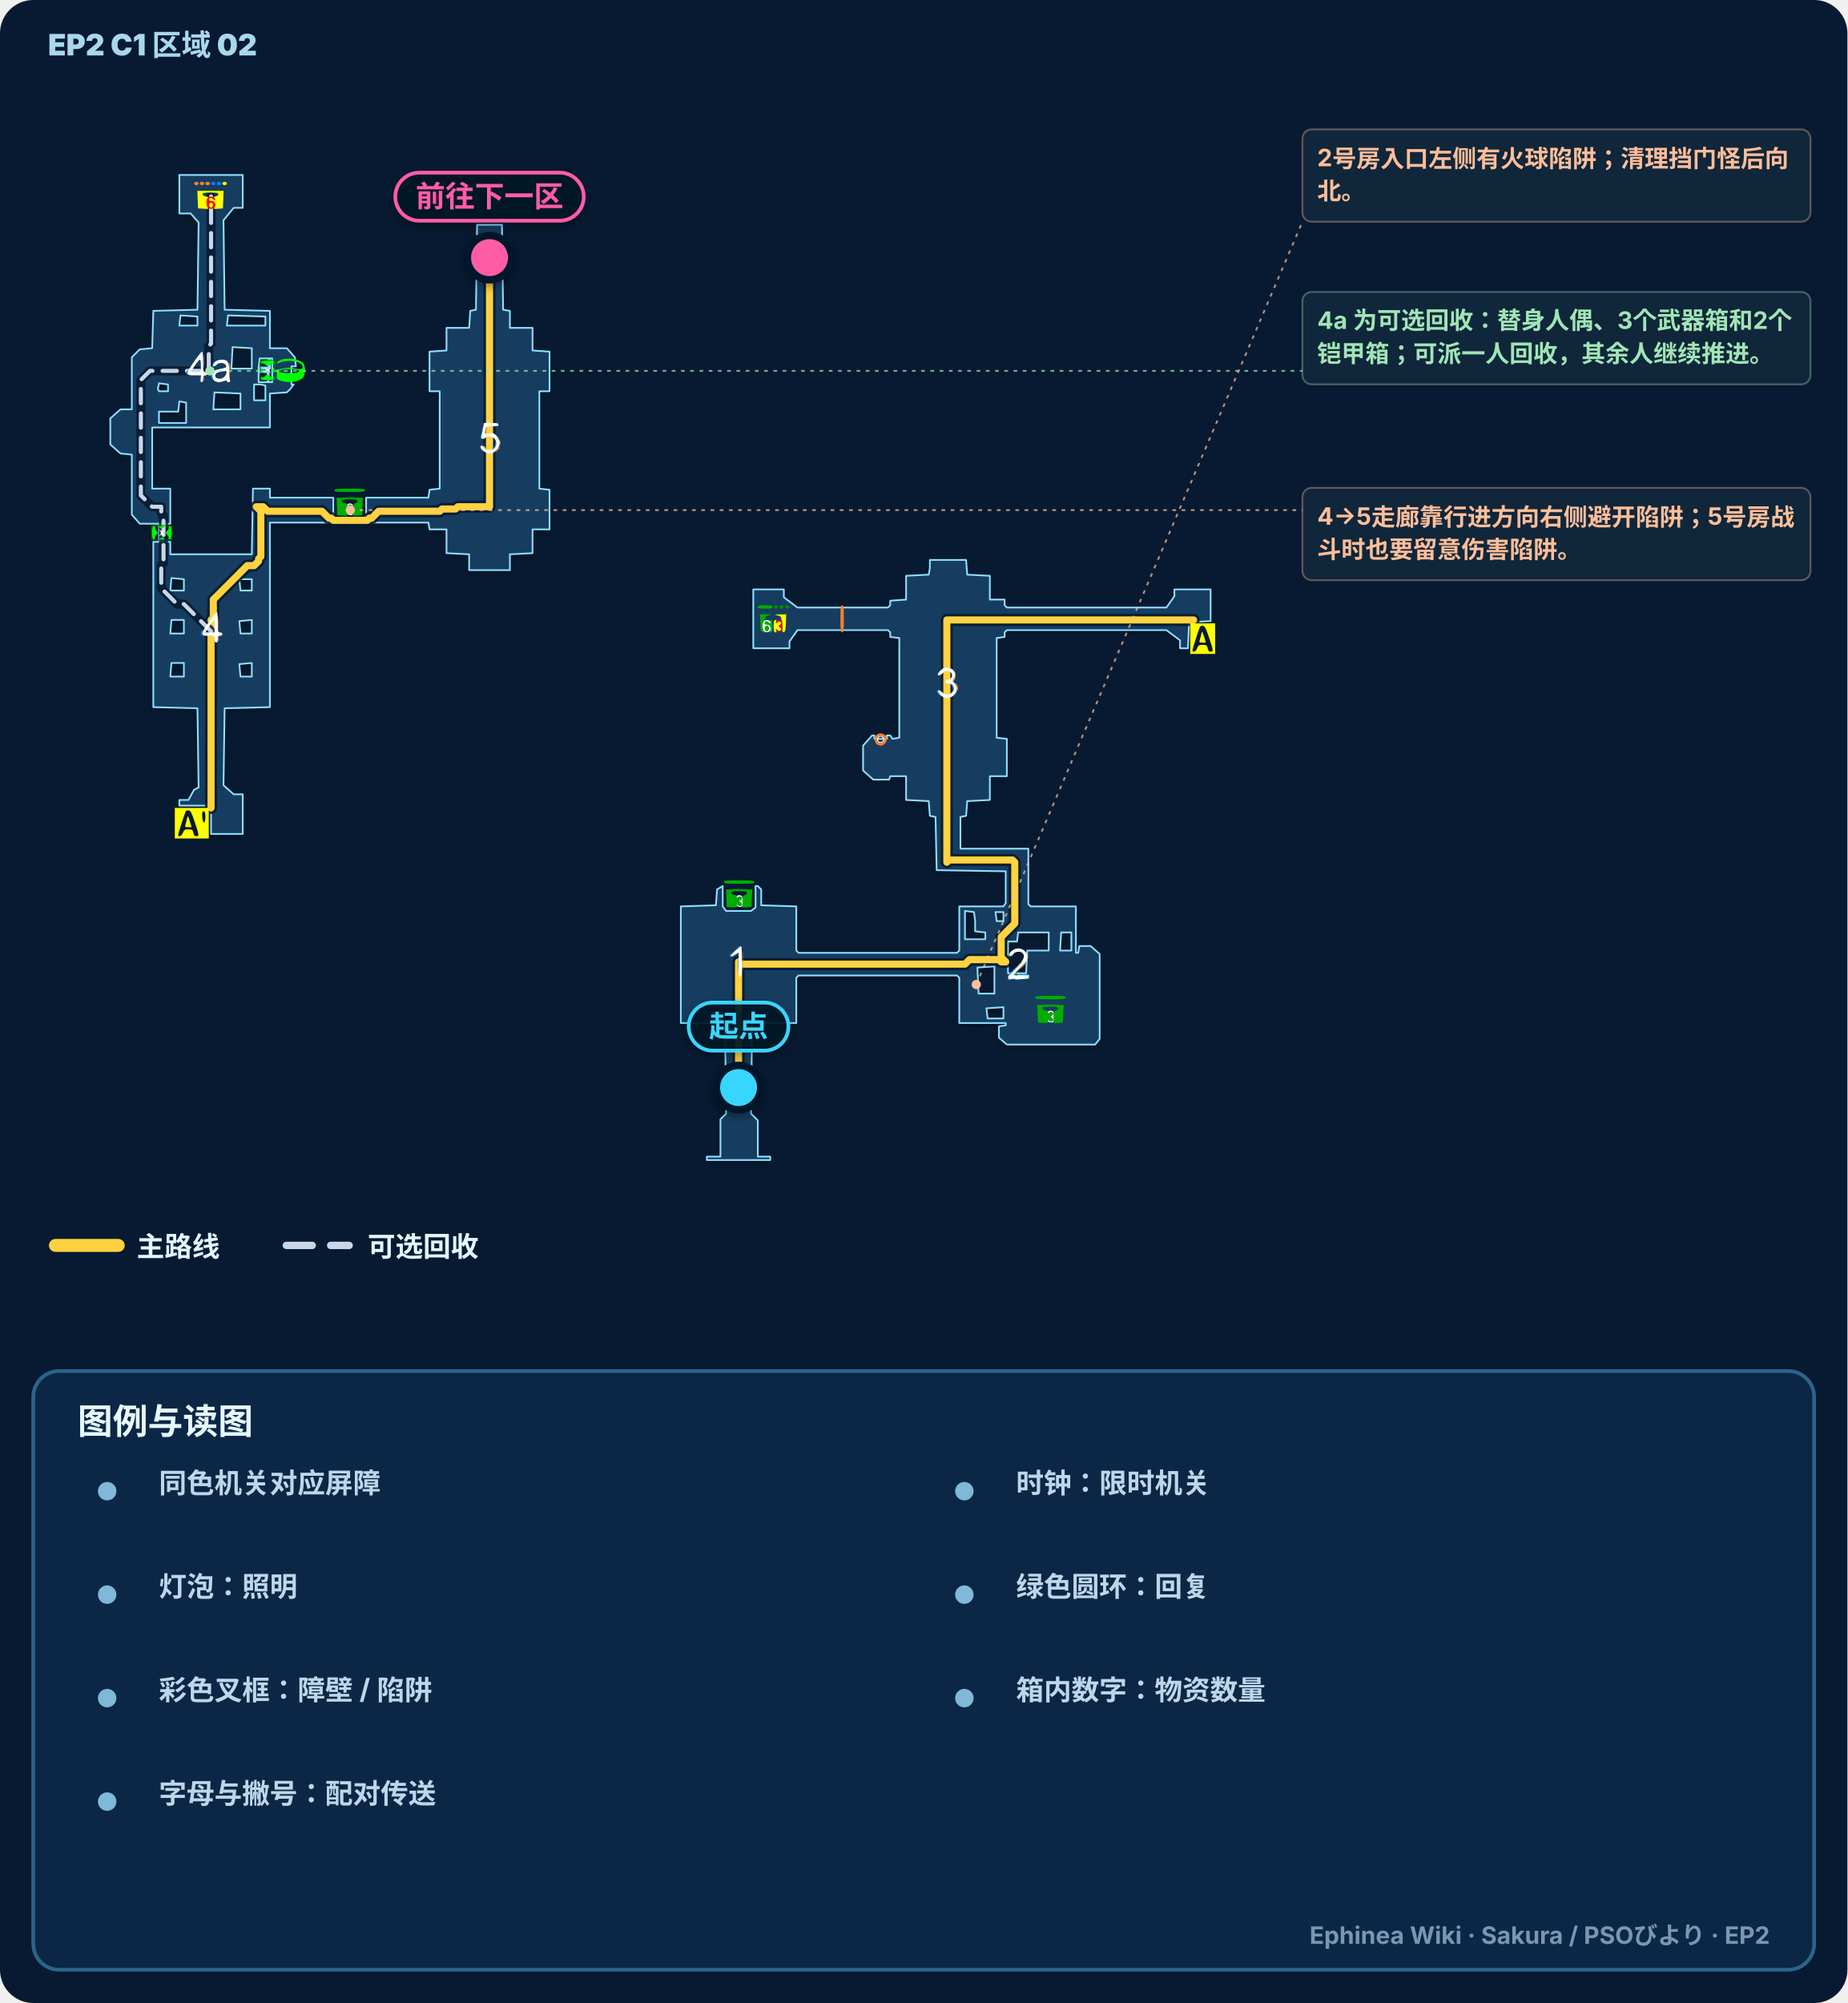
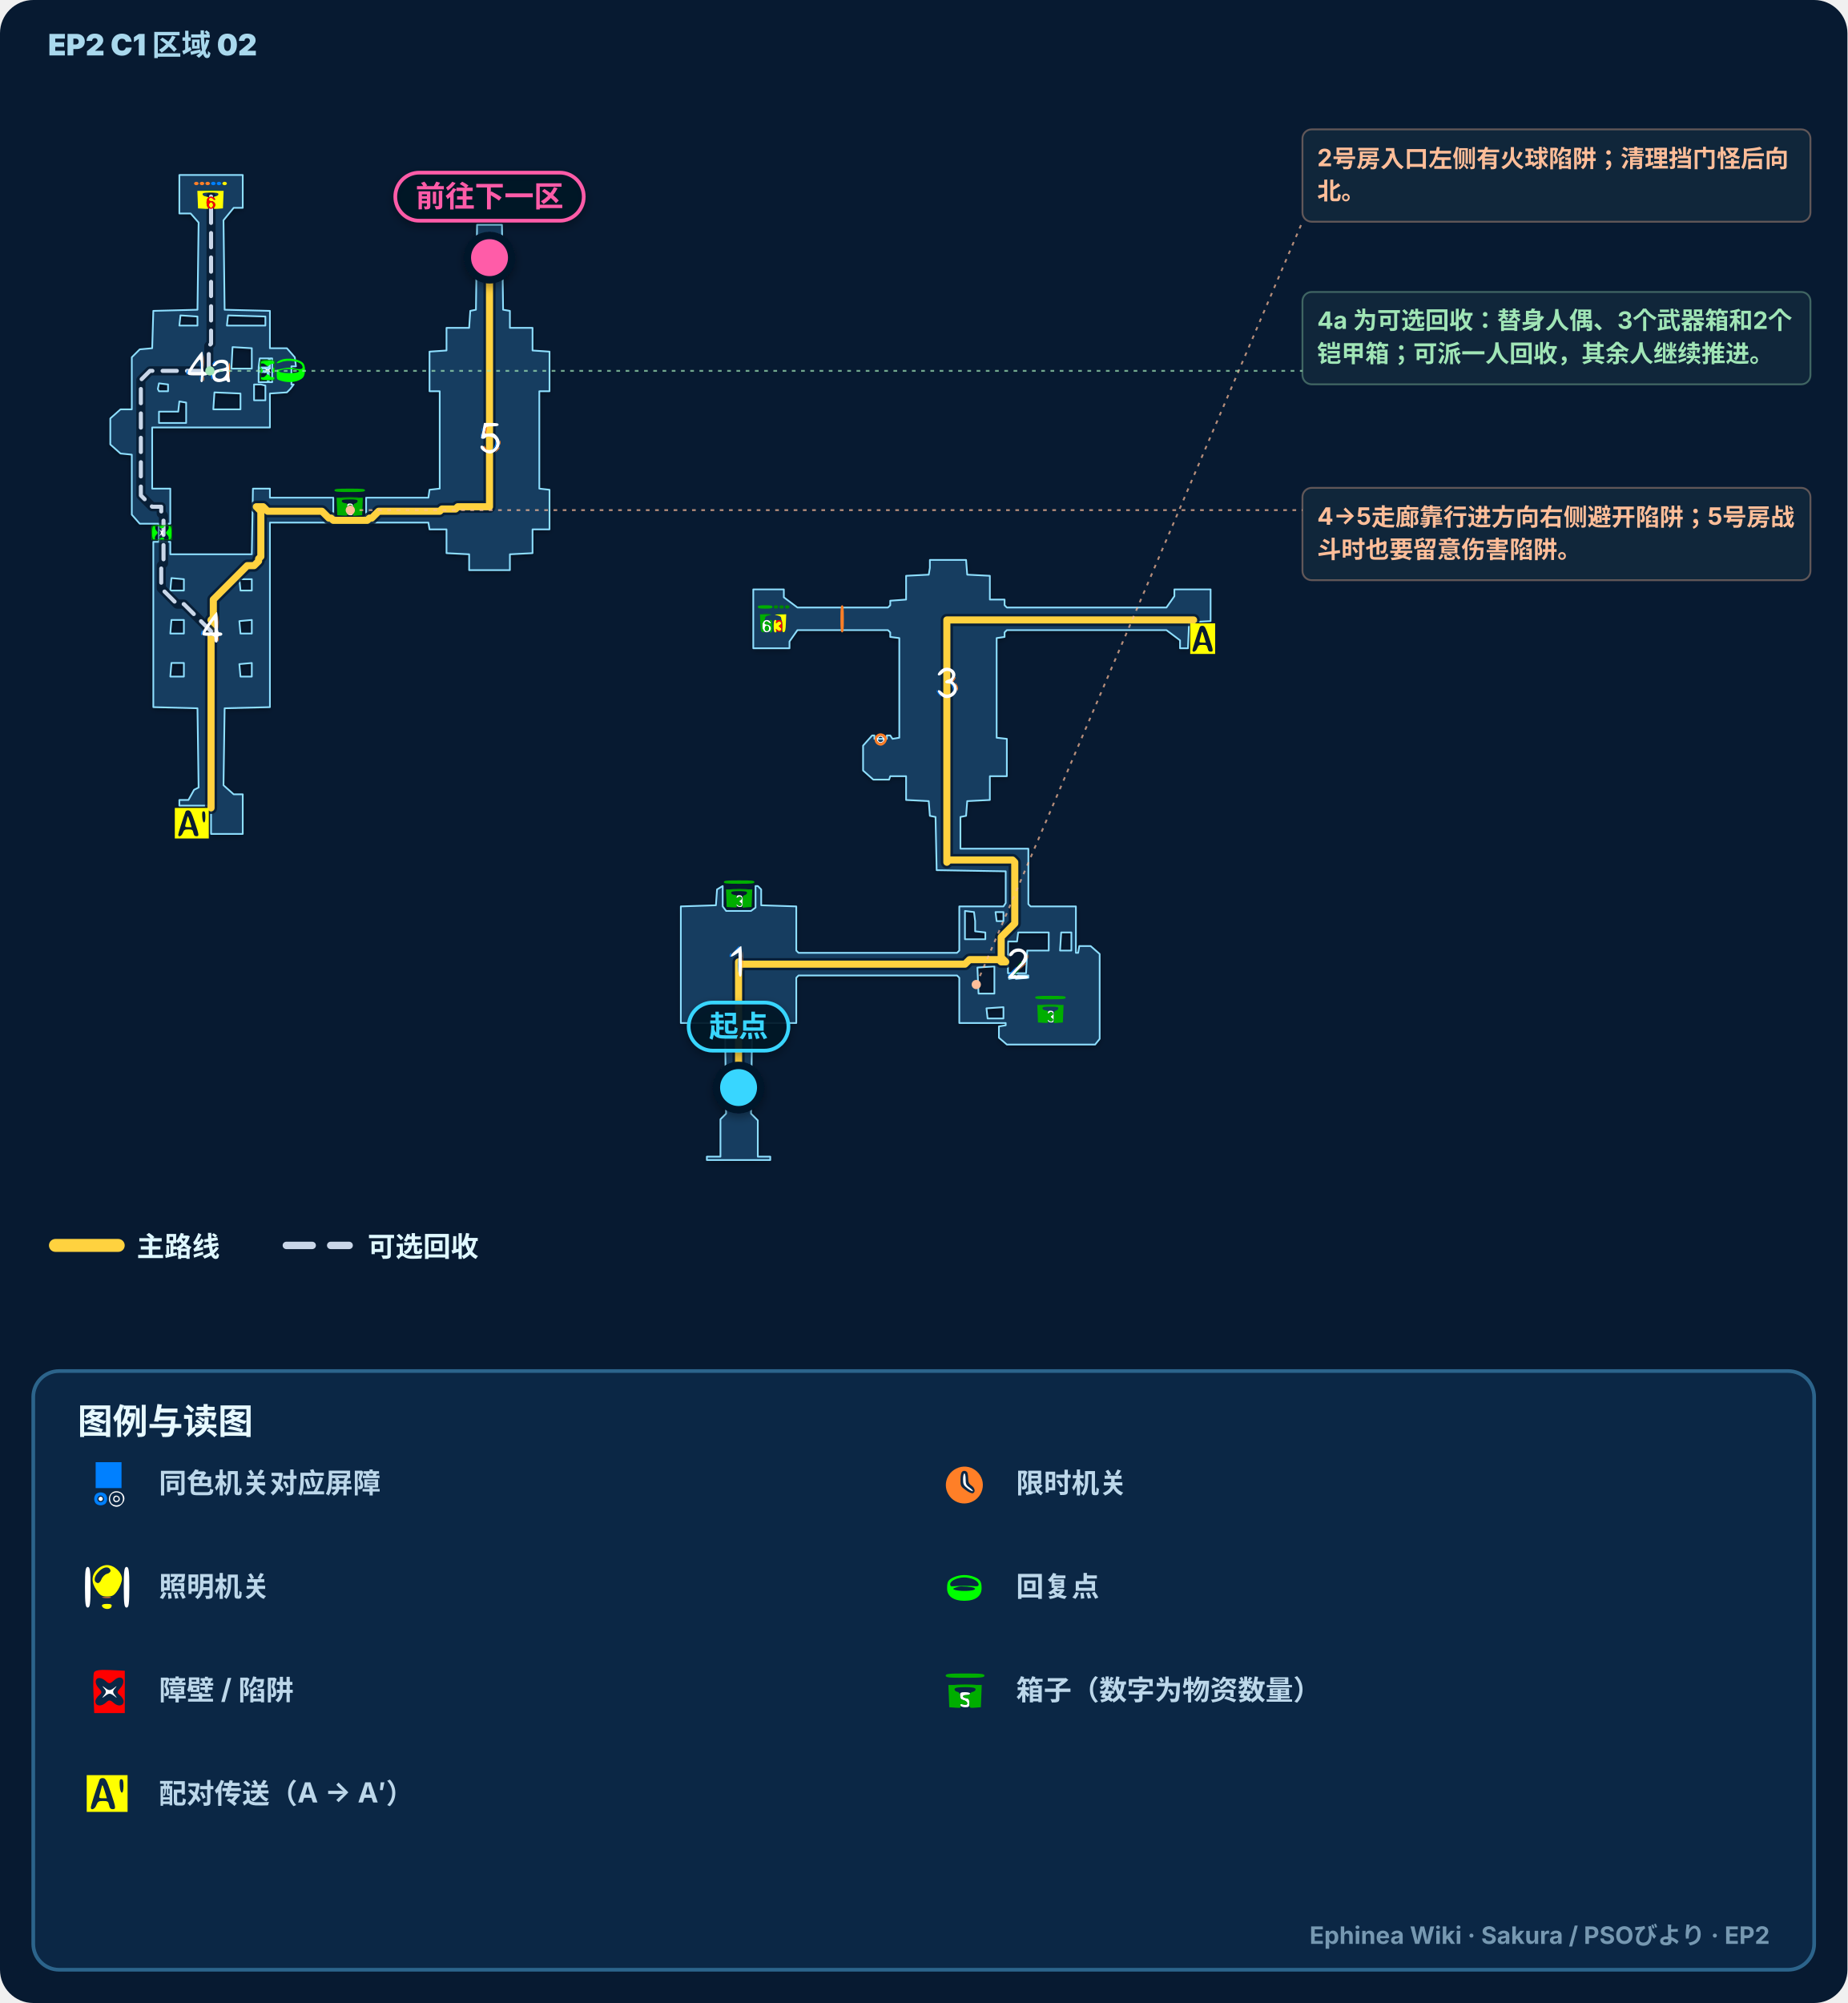
<svg xmlns="http://www.w3.org/2000/svg" viewBox="0 0 1000 1084" role="img" aria-labelledby="title desc" shape-rendering="geometricPrecision">
  <defs>
    <filter id="shadow" x="-30%" y="-30%" width="160%" height="160%">
      <feDropShadow dx="0" dy="2" stdDeviation="2.5" flood-color="#000" flood-opacity=".35" />
    </filter>
    <pattern id="dark-hatch" width="16.32" height="16.32" patternUnits="userSpaceOnUse" patternTransform="rotate(45)">
      <rect width="16.32" height="16.32" fill="#000" fill-opacity=".25" />
      <path d="M0 0V16.32" stroke="#4fe3ff" stroke-opacity=".25" stroke-width="4.896" />
    </pattern>
    <marker id="arrow-main" viewBox="0 0 10 10" refX="6" refY="5" markerWidth="3.2" markerHeight="3.2" orient="auto-start-reverse">
      <path d="M0 0 10 5 0 10Z" fill="#ffd23f" stroke="#061329" stroke-width="1" />
    </marker>
    <marker id="arrow-split" viewBox="0 0 10 10" refX="6" refY="5" markerWidth="3.2" markerHeight="3.2" orient="auto-start-reverse">
      <path d="M0 0 10 5 0 10Z" fill="#f5f7ff" stroke="#061329" stroke-width="1" />
    </marker>
    <marker id="arrow-solo" viewBox="0 0 10 10" refX="6" refY="5" markerWidth="3.2" markerHeight="3.2" orient="auto-start-reverse">
      <path d="M0 0 10 5 0 10Z" fill="#b48cff" stroke="#061329" stroke-width="1" />
    </marker>
  </defs>
  <rect width="1000" height="1084" rx="18" fill="#071a31" />
  <text x="26" y="30" text-anchor="start" fill="#a9d8ed" font-family="system-ui,-apple-system,sans-serif" font-size="16" font-weight="900">EP2 C1 区域 02</text>
  <g transform="translate(28.4559 59.7794) scale(0.612745)">
    <g filter="url(#shadow)">
      <g id="ep2-2-floor">
        <path d="M112 74L112 91L122 91L129 99L128 176L89 177L88 210L77 211L70 218L70 264L60 264L51 272L51 295L60 303L70 304L70 357L77 365L94 365L94 381L89 381L89 527L128 528L129 598L125 600L120 609L112 609L112 614L140 614L140 639L168 639L168 604L160 604L151 596L152 528L192 527L192 364L332 364L333 370L348 370L348 391L368 392L368 406L404 406L404 392L424 391L424 370L439 370L439 335L430 334L430 248L439 248L439 213L424 212L424 192L404 192L404 177L398 176L397 101L375 101L374 176L369 177L368 192L348 192L348 212L333 213L333 248L342 248L342 334L333 335L332 342L277 342L277 358L273 361L251 361L248 357L248 342L192 342L192 334L177 334L176 392L104 392L104 381L98 381L98 365L104 365L104 334L88 334L88 280L192 280L192 250L207 249L210 246L213 242L211 242L211 226L215 226L214 218L207 210L192 210L192 177L152 176L151 97L160 86L168 86L168 57L112 57Z M128 186L128 190L112 190L113 181L128 182Z M188 186L188 190L154 190L155 181L188 182Z M176 218L176 228L158 228L159 209L176 210Z M191 223L191 227L182 227L183 219L191 219Z M194 230L194 240L191 240L191 230L182 230L182 228L192 228L192 219L194 219Z M190 236L190 240L182 240L182 231L190 231Z M102 244L102 248L94 248L93 246L94 241L102 242Z M184 242L188 243L188 256L178 256L178 242Z M166 256L166 264L142 264L143 249L166 250Z M118 266L118 276L94 276L94 266L111 266L112 257L118 258Z M97 373L97 381L95 381L95 365L97 365Z M116 419L116 424L104 424L105 413L116 414Z M176 419L176 424L166 424L165 414L176 414Z M116 456L116 462L104 462L105 450L116 450Z M176 456L176 462L166 462L165 451L176 450Z M116 494L116 500L104 500L105 488L116 488Z M176 494L176 500L166 500L165 489L176 488Z M775 404L774 410L754 411L754 432L740 433L740 437L738 439L658 439L646 430L646 423L619 423L619 475L651 475L651 469L658 459L738 459L740 461L740 465L748 466L748 554L742 555L740 552L737 552L737 555L726 555L726 552L724 552L716 561L716 583L725 591L739 591L740 588L754 588L754 609L774 610L775 623L780 624L781 671L842 672L842 700L840 703L801 703L801 742L799 744L659 744L657 742L657 703L626 702L626 688L623 685L621 685L621 704L617 707L595 707L592 703L592 685L587 688L586 702L555 703L555 806L594 806L595 886L590 891L590 924L578 924L578 927L634 927L634 924L623 924L623 892L617 886L618 806L657 806L657 766L659 764L799 764L801 766L801 806L842 806L842 808L836 809L836 819L843 825L921 825L925 820L925 745L917 738L907 738L906 744L904 744L904 703L864 703L862 701L862 652L802 652L802 624L807 623L808 610L828 609L828 588L843 588L843 555L834 554L834 466L841 465L841 461L843 459L984 459L996 468L996 475L1003 475L1004 452L1023 451L1023 423L991 423L991 429L984 439L843 439L841 437L841 432L828 432L828 411L808 410L807 397L775 397Z M815 716L815 725L824 726L824 732L806 732L806 707L814 708Z M840 712L840 716L834 716L833 708L840 708Z M880 734L880 742L861 742L860 762L844 762L844 734L852 734L853 726L880 726Z M900 734L900 742L890 742L891 726L900 726Z M832 768L832 780L818 780L817 757L832 756Z M850 766L845 767L845 764L850 764Z M862 766L851 767L853 764L862 764Z M840 797L840 802L826 802L825 793L840 792Z" fill="#173d60" fill-rule="evenodd" />
      </g>
      <path d="" fill="#102b42" fill-rule="evenodd" />
      <path d="" fill="url(#dark-hatch)" fill-rule="evenodd" />
      <path d="" fill="#542c76" fill-rule="evenodd" />
    </g>
    <path d="M112 74L112 91L122 91L129 99L128 176L89 177L88 210L77 211L70 218L70 264L60 264L51 272L51 295L60 303L70 304L70 357L77 365L94 365L94 381L89 381L89 527L128 528L129 598L125 600L120 609L112 609L112 614L140 614L140 639L168 639L168 604L160 604L151 596L152 528L192 527L192 364L332 364L333 370L348 370L348 391L368 392L368 406L404 406L404 392L424 391L424 370L439 370L439 335L430 334L430 248L439 248L439 213L424 212L424 192L404 192L404 177L398 176L397 101L375 101L374 176L369 177L368 192L348 192L348 212L333 213L333 248L342 248L342 334L333 335L332 342L277 342L277 358L273 361L251 361L248 357L248 342L192 342L192 334L177 334L176 392L104 392L104 381L98 381L98 365L104 365L104 334L88 334L88 280L192 280L192 250L207 249L210 246L213 242L211 242L211 226L215 226L214 218L207 210L192 210L192 177L152 176L151 97L160 86L168 86L168 57L112 57Z M128 186L128 190L112 190L113 181L128 182Z M188 186L188 190L154 190L155 181L188 182Z M176 218L176 228L158 228L159 209L176 210Z M191 223L191 227L182 227L183 219L191 219Z M194 230L194 240L191 240L191 230L182 230L182 228L192 228L192 219L194 219Z M190 236L190 240L182 240L182 231L190 231Z M102 244L102 248L94 248L93 246L94 241L102 242Z M184 242L188 243L188 256L178 256L178 242Z M166 256L166 264L142 264L143 249L166 250Z M118 266L118 276L94 276L94 266L111 266L112 257L118 258Z M97 373L97 381L95 381L95 365L97 365Z M116 419L116 424L104 424L105 413L116 414Z M176 419L176 424L166 424L165 414L176 414Z M116 456L116 462L104 462L105 450L116 450Z M176 456L176 462L166 462L165 451L176 450Z M116 494L116 500L104 500L105 488L116 488Z M176 494L176 500L166 500L165 489L176 488Z M775 404L774 410L754 411L754 432L740 433L740 437L738 439L658 439L646 430L646 423L619 423L619 475L651 475L651 469L658 459L738 459L740 461L740 465L748 466L748 554L742 555L740 552L737 552L737 555L726 555L726 552L724 552L716 561L716 583L725 591L739 591L740 588L754 588L754 609L774 610L775 623L780 624L781 671L842 672L842 700L840 703L801 703L801 742L799 744L659 744L657 742L657 703L626 702L626 688L623 685L621 685L621 704L617 707L595 707L592 703L592 685L587 688L586 702L555 703L555 806L594 806L595 886L590 891L590 924L578 924L578 927L634 927L634 924L623 924L623 892L617 886L618 806L657 806L657 766L659 764L799 764L801 766L801 806L842 806L842 808L836 809L836 819L843 825L921 825L925 820L925 745L917 738L907 738L906 744L904 744L904 703L864 703L862 701L862 652L802 652L802 624L807 623L808 610L828 609L828 588L843 588L843 555L834 554L834 466L841 465L841 461L843 459L984 459L996 468L996 475L1003 475L1004 452L1023 451L1023 423L991 423L991 429L984 439L843 439L841 437L841 432L828 432L828 411L808 410L807 397L775 397Z M815 716L815 725L824 726L824 732L806 732L806 707L814 708Z M840 712L840 716L834 716L833 708L840 708Z M880 734L880 742L861 742L860 762L844 762L844 734L852 734L853 726L880 726Z M900 734L900 742L890 742L891 726L900 726Z M832 768L832 780L818 780L817 757L832 756Z M850 766L845 767L845 764L850 764Z M862 766L851 767L853 764L862 764Z M840 797L840 802L826 802L825 793L840 792Z" fill="none" stroke="#8edfff" stroke-width="1.5" stroke-linejoin="round" />
    <path d="M606 864 L606 752 L608 754 L806 754 L810 750 L836 750 L838 752 L842 752 L838 748 L838 730 L850 718 L850 664 L848 662 L792 662 L790 664 L790 450 L1008 450" fill="none" stroke="#071a31" stroke-opacity=".85" stroke-width="10.771" stroke-linecap="round" stroke-linejoin="round" />
    <path data-role="main" d="M606 864 L606 752 L608 754 L806 754 L810 750 L836 750 L838 752 L842 752 L838 748 L838 730 L850 718 L850 664 L848 662 L792 662 L790 664 L790 450 L1008 450" fill="none" stroke="#ffd23f" stroke-width="6.283" stroke-linecap="round" stroke-linejoin="round" />
    <path d="M140 616 L140 460 L140 450 L142 448 L142 432 L172 402 L178 402 L180 400 L182 398 L182 396 L184 394 L184 354 L180 350 L186 350 L190 354 L238 354 L244 360 L246 360 L248 362 L278 362 L280 360 L282 360 L288 354 L342 354 L344 352 L356 352 L358 350 L386 350 L386 130" fill="none" stroke="#071a31" stroke-opacity=".85" stroke-width="10.771" stroke-linecap="round" stroke-linejoin="round" />
    <path data-role="main" d="M140 616 L140 460 L140 450 L142 448 L142 432 L172 402 L178 402 L180 400 L182 398 L182 396 L184 394 L184 354 L180 350 L186 350 L190 354 L238 354 L244 360 L246 360 L248 362 L278 362 L280 360 L282 360 L288 354 L342 354 L344 352 L356 352 L358 350 L386 350 L386 130" fill="none" stroke="#ffd23f" stroke-width="6.283" stroke-linecap="round" stroke-linejoin="round" marker-end="url(#arrow-main)" />
    <path d="M140 460 L116 436 L110 436 L96 422 L96 402 L98 400 L98 358 L96 356 L96 350 L88 350 L78 340 L78 238 L86 230 L138 230 L138 208 L140 206 L140 76" fill="none" stroke="#071a31" stroke-opacity=".85" stroke-width="8.078" stroke-linecap="round" stroke-linejoin="round" />
    <path data-role="optional" d="M140 460 L116 436 L110 436 L96 422 L96 402 L98 400 L98 358 L96 356 L96 350 L88 350 L78 340 L78 238 L86 230 L138 230 L138 208 L140 206 L140 76" fill="none" stroke="#c9d6e8" stroke-width="3.59" stroke-linecap="round" stroke-linejoin="round" stroke-dasharray="12.566 8.976" />
    <g transform="translate(0,1000) scale(0.1,-0.1)" fill="#ffffff" stroke="none">
      <path d="M1251 7783 c-79 -114 -79 -123 0 -123 l61 0 -4 -30 c-3 -20 0 -30 9 -30 8 0 13 12 13 30 0 23 4 30 20 30 11 0 20 7 20 15 0 8 -9 15 -20 15 -19 0 -20 7 -20 90 0 50 -4 90 -9 90 -6 0 -37 -39 -70 -87z m59 -38 l0 -55 -45 0 -45 0 36 55 c20 30 41 55 45 55 5 0 9 -25 9 -55z M1453 7790 c-27 -11 -51 -50 -30 -50 8 0 20 7 27 15 18 22 67 19 80 -4 11 -21 8 -23 -60 -36 -47 -10 -60 -22 -60 -56 0 -51 44 -72 104 -49 17 6 26 6 26 0 0 -6 7 -10 16 -10 12 0 15 6 10 23 -3 12 -6 50 -6 84 0 42 -5 66 -16 77 -17 17 -56 20 -91 6z m82 -112 c-4 -13 -14 -29 -23 -35 -36 -29 -95 -4 -69 30 10 14 28 19 85 26 9 1 11 -6 7 -21z M1877 7720 c10 -11 10 -17 0 -29 -11 -14 -10 -14 6 -2 14 11 20 11 35 0 15 -12 16 -12 5 2 -10 12 -10 18 0 29 10 12 9 12 -5 1 -15 -11 -21 -11 -35 0 -15 11 -16 11 -6 -1z M3800 7183 c-6 -32 -13 -64 -15 -70 -5 -15 31 -18 40 -3 10 17 61 11 78 -8 22 -24 21 -65 -1 -85 -26 -23 -69 -22 -84 3 -15 23 -38 27 -38 6 0 -22 49 -56 82 -56 19 0 40 10 59 29 38 38 39 87 3 126 -22 24 -31 27 -65 22 -41 -5 -44 -2 -33 41 6 19 13 22 60 22 41 0 54 4 54 15 0 12 -14 15 -64 15 l-65 0 -11 -57z M2607 6524 c-14 -14 -7 -26 8 -14 13 11 18 11 28 1 9 -10 8 -15 -5 -24 -15 -10 -15 -12 0 -23 13 -10 14 -15 5 -25 -10 -10 -16 -9 -29 2 -15 12 -17 12 -12 -1 2 -8 16 -15 29 -15 22 0 24 4 24 50 0 43 -3 50 -20 53 -12 2 -24 0 -28 -4z M949 6288 c11 -15 11 -21 0 -35 -11 -15 -11 -16 1 -6 11 10 17 10 29 0 14 -11 14 -10 2 6 -11 14 -11 20 0 35 12 15 12 16 -2 5 -12 -10 -18 -10 -29 0 -12 10 -12 9 -1 -5z M1381 5483 c-78 -112 -78 -123 -6 -123 54 0 55 0 55 -30 0 -20 5 -30 15 -30 10 0 15 10 15 30 0 23 4 30 20 30 11 0 20 7 20 15 0 8 -9 15 -20 15 -19 0 -20 7 -20 90 0 50 -4 90 -9 90 -5 0 -37 -39 -70 -87z m49 -38 l0 -55 -40 0 -40 0 36 55 c20 30 38 55 40 55 2 0 4 -25 4 -55z M6282 5488 c-17 -17 -15 -73 3 -88 31 -26 82 13 56 44 -8 9 -22 16 -32 16 -21 0 -25 15 -8 26 6 3 16 1 22 -5 17 -17 31 -13 17 4 -15 18 -42 19 -58 3z m45 -54 c8 -21 -13 -42 -28 -27 -13 13 -5 43 11 43 6 0 13 -7 17 -16z M7845 5055 c-14 -13 -25 -29 -25 -35 0 -17 24 -11 43 10 22 26 63 26 77 1 13 -26 3 -50 -25 -57 -36 -9 -40 -34 -7 -34 51 0 71 -50 34 -83 -25 -23 -58 -21 -82 3 -22 22 -40 26 -40 10 0 -21 49 -60 75 -60 77 0 124 81 75 130 -19 19 -19 22 -5 44 44 67 -62 130 -120 71z M7290 4466 c-27 -33 18 -72 48 -42 13 13 14 20 6 34 -15 23 -38 26 -54 8z m48 -19 c4 -20 -25 -34 -40 -19 -15 15 -1 44 19 40 10 -2 19 -11 21 -21z M6047 3064 c-14 -14 -7 -26 8 -14 13 11 18 11 28 1 9 -10 8 -15 -5 -24 -15 -10 -15 -12 0 -23 13 -10 14 -15 5 -25 -10 -10 -16 -9 -29 2 -15 12 -17 12 -12 -1 2 -8 16 -15 29 -15 22 0 24 4 24 50 0 43 -3 50 -20 53 -12 2 -24 0 -28 -4z M6033 2582 c-53 -47 -58 -73 -8 -42 l35 22 0 -106 c0 -88 3 -106 15 -106 13 0 15 22 15 135 0 74 -3 135 -7 135 -5 -1 -27 -18 -50 -38z M8500 2593 c-24 -9 -50 -35 -50 -50 0 -20 23 -16 38 7 14 22 61 27 80 8 27 -27 13 -61 -58 -134 -38 -39 -70 -77 -70 -83 0 -7 31 -11 90 -11 73 0 90 3 90 15 0 12 -14 15 -65 15 -36 0 -65 2 -65 5 0 2 27 31 60 63 52 50 60 63 60 94 0 56 -55 91 -110 71z M8797 2044 c-14 -14 -7 -26 8 -14 13 11 18 11 28 1 9 -10 8 -15 -5 -24 -15 -10 -15 -12 0 -23 13 -10 14 -15 5 -25 -10 -10 -16 -9 -29 2 -15 12 -17 12 -12 -1 2 -8 16 -15 29 -15 22 0 24 4 24 50 0 43 -3 50 -20 53 -12 2 -24 0 -28 -4z" />
    </g>
    <g transform="translate(0,1000) scale(0.1,-0.1)" fill="#ffff00" stroke="none">
      <path d="M1282 9213 l3 -78 50 -3 c40 -3 48 -1 38 9 -7 7 -13 28 -13 45 0 18 6 36 13 41 8 5 2 9 -18 13 -18 3 -30 11 -30 20 0 12 15 15 70 15 56 0 70 -3 70 -15 0 -8 -10 -16 -23 -18 -19 -3 -21 -6 -11 -18 14 -16 -2 -19 -18 -3 -6 6 -16 8 -22 5 -17 -11 -13 -26 8 -26 30 0 47 -28 32 -51 -11 -19 -10 -20 31 -17 l43 3 3 78 3 77 -116 0 -116 0 3 -77z M1383 9174 c-8 -21 13 -42 28 -27 13 13 5 43 -11 43 -6 0 -13 -7 -17 -16z M6400 5541 c21 -4 35 -12 36 -21 0 -8 4 -22 7 -30 4 -8 5 -34 4 -58 -2 -34 1 -42 13 -40 12 3 16 21 18 81 l3 77 -58 -1 c-48 -1 -52 -3 -23 -8z M6370 5445 c0 -42 4 -55 15 -55 10 0 12 6 8 18 -6 15 -5 15 11 3 13 -11 19 -12 29 -2 9 10 8 15 -5 25 -15 11 -15 13 0 23 13 9 14 14 5 24 -10 10 -16 9 -29 -2 -16 -12 -17 -12 -11 4 4 11 2 17 -8 17 -11 0 -15 -13 -15 -55z M10050 5335 l0 -135 110 0 110 0 0 135 0 135 -110 0 -110 0 0 -135z m166 10 c40 -118 40 -125 14 -125 -15 0 -22 9 -26 30 -6 27 -10 30 -44 30 -33 0 -39 -4 -49 -30 -10 -30 -41 -42 -41 -17 0 11 42 144 65 205 3 7 15 12 27 10 17 -2 27 -21 54 -103z M10147 5373 c-4 -15 -9 -38 -13 -50 -6 -20 -3 -23 24 -23 l30 0 -14 47 c-18 58 -20 60 -27 26z M1080 3705 l0 -135 150 0 150 0 0 135 0 135 -150 0 -150 0 0 -135z m176 10 c40 -118 40 -125 14 -125 -15 0 -22 9 -26 30 -6 27 -10 30 -44 30 -33 0 -39 -4 -49 -30 -10 -30 -41 -42 -41 -17 0 11 42 144 65 205 3 7 15 12 27 10 17 -2 27 -21 54 -103z m94 44 c0 -66 -24 -62 -28 4 -2 37 0 47 12 47 12 0 16 -12 16 -51z M1187 3743 c-4 -15 -9 -38 -13 -50 -6 -20 -3 -23 24 -23 l30 0 -14 47 c-18 58 -20 60 -27 26z" />
    </g>
    <g transform="translate(0,1000) scale(0.1,-0.1)" fill="#00ff00" stroke="none">
      <path d="M2013 7795 c-18 -8 -33 -19 -33 -24 0 -6 15 -4 35 5 65 27 176 9 191 -31 11 -29 -9 -36 -64 -24 -40 10 -64 10 -107 0 l-55 -12 0 -43 c0 -41 2 -43 39 -54 74 -23 159 -9 194 30 19 22 23 88 7 117 -23 44 -142 64 -207 36z m158 -91 c21 -13 -15 -24 -81 -24 -65 0 -111 14 -80 24 8 2 22 7 30 10 19 7 116 0 131 -10z M1840 7774 c0 -8 5 -12 11 -9 5 4 19 -1 30 -11 17 -15 21 -16 37 -2 9 9 23 13 30 11 6 -3 12 2 12 11 0 13 -12 16 -60 16 -48 0 -60 -3 -60 -16z M1840 7706 c0 -22 3 -27 11 -19 8 8 8 16 0 30 -9 16 -10 14 -11 -11z M1943 7714 c-3 -8 -1 -20 6 -27 8 -8 11 -4 11 16 0 30 -7 35 -17 11z M1880 7655 c-7 -9 -19 -14 -27 -11 -7 3 -13 -1 -13 -9 0 -12 14 -15 60 -15 46 0 60 3 60 15 0 8 -6 12 -13 9 -8 -3 -20 2 -27 11 -7 8 -16 15 -20 15 -4 0 -13 -7 -20 -15z M880 6270 c0 -48 3 -60 16 -60 8 0 12 5 9 11 -4 5 1 19 11 30 15 17 16 21 2 37 -9 9 -13 23 -11 30 3 6 -2 12 -11 12 -13 0 -16 -12 -16 -60z M945 6320 c3 -5 12 -10 20 -10 8 0 17 5 20 10 4 6 -5 10 -20 10 -15 0 -24 -4 -20 -10z M1025 6319 c4 -5 -1 -19 -11 -30 -16 -18 -16 -20 0 -38 10 -11 15 -25 11 -30 -3 -6 1 -11 9 -11 13 0 16 12 16 60 0 48 -3 60 -16 60 -8 0 -12 -5 -9 -11z M950 6220 c-12 -8 -9 -10 13 -10 16 0 26 4 22 10 -8 12 -16 12 -35 0z" />
    </g>
    <g transform="translate(0,1000) scale(0.1,-0.1)" fill="#00ae00" stroke="none">
      <path d="M2490 6645 c0 -13 22 -15 135 -15 113 0 135 2 135 15 0 13 -22 15 -135 15 -113 0 -135 -2 -135 -15z M2512 6503 l3 -78 47 -3 c43 -3 47 -1 41 15 -6 16 -5 16 11 4 13 -11 19 -12 29 -2 9 10 8 15 -5 24 -15 10 -15 12 0 23 13 10 14 15 5 25 -10 10 -16 9 -29 -2 -16 -12 -17 -12 -11 3 4 13 0 18 -21 20 -16 2 -27 9 -27 18 0 12 14 15 70 15 55 0 70 -3 70 -15 0 -8 -9 -17 -20 -20 -17 -4 -20 -13 -20 -58 l0 -53 40 3 40 3 3 78 3 77 -116 0 -116 0 3 -77z M6230 5615 c0 -12 14 -15 65 -15 51 0 65 3 65 15 0 12 -14 15 -65 15 -51 0 -65 -3 -65 -15z M6252 5473 c3 -69 5 -78 23 -81 16 -3 18 -1 8 9 -17 17 -17 71 -1 87 7 7 13 20 13 30 0 12 11 19 35 23 29 5 25 7 -23 8 l-58 1 3 -77z M6340 5485 c14 -17 0 -21 -17 -4 -6 6 -16 8 -22 5 -17 -11 -13 -26 8 -26 29 0 47 -28 33 -51 -10 -16 -9 -19 3 -19 12 0 15 13 15 55 0 44 -3 55 -16 55 -14 0 -14 -3 -4 -15z M6293 5434 c-8 -21 13 -42 28 -27 13 13 5 43 -11 43 -6 0 -13 -7 -17 -16z M5930 3185 c0 -13 22 -15 135 -15 113 0 135 2 135 15 0 13 -22 15 -135 15 -113 0 -135 -2 -135 -15z M5952 3043 l3 -78 47 -3 c43 -3 47 -1 41 15 -6 16 -5 16 11 4 13 -11 19 -12 29 -2 9 10 8 15 -5 24 -15 10 -15 12 0 23 13 10 14 15 5 25 -10 10 -16 9 -29 -2 -16 -12 -17 -12 -11 3 4 13 0 18 -21 20 -16 2 -27 9 -27 18 0 12 14 15 70 15 55 0 70 -3 70 -15 0 -8 -9 -17 -20 -20 -17 -4 -20 -13 -20 -58 l0 -53 40 3 40 3 3 78 3 77 -116 0 -116 0 3 -77z M8680 2165 c0 -13 22 -15 135 -15 113 0 135 2 135 15 0 13 -22 15 -135 15 -113 0 -135 -2 -135 -15z M8702 2023 l3 -78 47 -3 c43 -3 47 -1 41 15 -6 16 -5 16 11 4 13 -11 19 -12 29 -2 9 10 8 15 -5 24 -15 10 -15 12 0 23 13 10 14 15 5 25 -10 10 -16 9 -29 -2 -16 -12 -17 -12 -11 3 4 13 0 18 -21 20 -16 2 -27 9 -27 18 0 12 14 15 70 15 55 0 70 -3 70 -15 0 -8 -9 -17 -20 -20 -17 -4 -20 -13 -20 -58 l0 -53 40 3 40 3 3 78 3 77 -116 0 -116 0 3 -77z" />
    </g>
    <g transform="translate(0,1000) scale(0.1,-0.1)" fill="#008800" stroke="none">
      <path d="M1338 9293 c34 -2 88 -2 120 0 31 2 3 3 -63 3 -66 0 -92 -1 -57 -3z M1834 7787 c-3 -8 -4 -49 -2 -93 l3 -79 65 0 65 0 0 90 0 90 -63 3 c-46 2 -64 -1 -68 -11z m125 -82 l2 -85 -61 0 -60 0 0 85 0 85 59 0 59 0 1 -85z M2568 6583 c34 -2 88 -2 120 0 31 2 3 3 -63 3 -66 0 -92 -1 -57 -3z M874 6327 c-3 -8 -4 -39 -2 -68 l3 -54 90 0 90 0 0 65 0 65 -88 3 c-68 2 -89 0 -93 -11z m176 -57 l0 -60 -85 0 -85 0 0 59 0 59 85 1 85 2 0 -61z M6370 5615 c0 -8 9 -15 20 -15 11 0 20 7 20 15 0 8 -9 15 -20 15 -11 0 -20 -7 -20 -15z M6420 5615 c0 -8 9 -15 20 -15 11 0 20 7 20 15 0 8 -9 15 -20 15 -11 0 -20 -7 -20 -15z M6470 5615 c0 -8 9 -15 20 -15 11 0 20 7 20 15 0 8 -9 15 -20 15 -11 0 -20 -7 -20 -15z M6278 5553 c18 -2 45 -2 60 0 15 2 0 4 -33 4 -33 0 -45 -2 -27 -4z M6398 5553 c18 -2 45 -2 60 0 15 2 0 4 -33 4 -33 0 -45 -2 -27 -4z M6008 3123 c34 -2 88 -2 120 0 31 2 3 3 -63 3 -66 0 -92 -1 -57 -3z M8534 2458 l-19 -23 23 19 c12 11 22 21 22 23 0 8 -8 2 -26 -19z M8509 2383 l-24 -28 28 24 c25 23 32 31 24 31 -2 0 -14 -12 -28 -27z M8758 2103 c34 -2 88 -2 120 0 31 2 3 3 -63 3 -66 0 -92 -1 -57 -3z" />
    </g>
    <g transform="translate(0,1000) scale(0.1,-0.1)" fill="#ff0000" stroke="none">
      <path d="M1372 9228 c-17 -17 -15 -73 3 -88 31 -26 82 13 56 44 -8 9 -22 16 -32 16 -21 0 -25 15 -8 26 6 3 16 1 22 -5 17 -17 31 -13 17 4 -15 18 -42 19 -58 3z m45 -54 c8 -21 -13 -42 -28 -27 -13 13 -5 43 11 43 6 0 13 -7 17 -16z M6397 5494 c-14 -14 -7 -26 8 -14 13 11 18 11 28 1 9 -10 8 -15 -5 -24 -15 -10 -15 -12 0 -23 13 -10 14 -15 5 -25 -10 -10 -16 -9 -29 2 -15 12 -17 12 -12 -1 2 -8 16 -15 29 -15 22 0 24 4 24 50 0 43 -3 50 -20 53 -12 2 -24 0 -28 -4z" />
    </g>
    <g transform="translate(0,1000) scale(0.1,-0.1)" fill="#ff7f27" stroke="none">
      <path d="M1250 9355 c0 -8 9 -15 20 -15 11 0 20 7 20 15 0 8 -9 15 -20 15 -11 0 -20 -7 -20 -15z M1300 9355 c0 -8 9 -15 20 -15 11 0 20 7 20 15 0 8 -9 15 -20 15 -11 0 -20 -7 -20 -15z M1350 9355 c0 -8 9 -15 20 -15 11 0 20 7 20 15 0 8 -9 15 -20 15 -11 0 -20 -7 -20 -15z M1334 7780 c0 -52 1 -74 3 -47 2 26 2 68 0 95 -2 26 -3 4 -3 -48z M1560 7702 l5 -77 3 69 c2 38 -1 73 -5 77 -4 4 -6 -27 -3 -69z M1332 7630 c0 -19 2 -27 5 -17 2 9 2 25 0 35 -3 9 -5 1 -5 -18z M3825 7180 c-4 -17 -5 -34 -2 -36 2 -3 7 10 11 27 8 42 0 50 -9 9z M3952 7065 c0 -16 2 -22 5 -12 2 9 2 23 0 30 -3 6 -5 -1 -5 -18z M3810 7033 c0 -6 8 -17 18 -24 16 -13 16 -13 2 6 -8 11 -16 22 -17 24 -2 2 -3 0 -3 -6z M3926 7002 l-19 -27 24 22 c12 12 21 24 18 27 -2 2 -13 -8 -23 -22z M6960 5510 c0 -100 3 -120 15 -120 13 0 15 20 15 120 0 100 -2 120 -15 120 -12 0 -15 -20 -15 -120z M1464 5480 c0 -52 1 -74 3 -47 2 26 2 68 0 95 -2 26 -3 4 -3 -48z M1462 5330 c0 -19 2 -27 5 -17 2 9 2 25 0 35 -3 9 -5 1 -5 -18z M7962 4980 c-18 -29 -15 -38 4 -12 9 13 14 25 12 27 -2 2 -9 -5 -16 -15z M7976 4941 c4 -8 11 -28 15 -45 6 -29 7 -29 8 -5 1 14 -6 34 -15 45 -8 10 -12 13 -8 5z M7277 4482 c-33 -36 -8 -92 40 -92 25 0 53 30 53 57 0 46 -62 69 -93 35z m67 -24 c8 -14 7 -21 -6 -34 -30 -30 -75 9 -48 42 16 18 39 15 54 -8z M6094 2485 c0 -77 2 -107 3 -67 2 40 2 103 0 140 -2 37 -3 4 -3 -73z M8612 2525 c0 -16 2 -22 5 -12 2 9 2 23 0 30 -3 6 -5 -1 -5 -18z M8564 2438 l-29 -33 33 29 c17 17 32 31 32 33 0 8 -8 1 -36 -29z" />
    </g>
    <g transform="translate(0,1000) scale(0.1,-0.1)" fill="#0080ff" stroke="none">
      <path d="M1400 9355 c0 -8 9 -15 20 -15 11 0 20 7 20 15 0 8 -9 15 -20 15 -11 0 -20 -7 -20 -15z M1450 9355 c0 -8 9 -15 20 -15 11 0 20 7 20 15 0 8 -9 15 -20 15 -11 0 -20 -7 -20 -15z M1303 7745 c0 -33 2 -45 4 -27 2 18 2 45 0 60 -2 15 -4 0 -4 -33z M1420 7775 c-7 -9 -11 -17 -9 -20 3 -2 10 5 17 15 14 24 10 26 -8 5z M1184 7695 c-3 -8 -4 -20 -2 -27 3 -7 7 -1 10 15 6 29 1 36 -8 12z M1400 7656 c0 -14 4 -27 8 -30 5 -3 6 8 4 25 -5 35 -12 38 -12 5z M1302 7635 c0 -16 2 -22 5 -12 2 9 2 23 0 30 -3 6 -5 -1 -5 -18z M3792 7180 c0 -14 2 -19 5 -12 2 6 2 18 0 25 -3 6 -5 1 -5 -13z M3782 7130 c0 -14 2 -19 5 -12 2 6 2 18 0 25 -3 6 -5 1 -5 -13z M3911 7066 c0 -16 -9 -39 -18 -50 -17 -21 -17 -21 6 0 16 15 21 29 18 50 l-4 29 -2 -29z M1314 5395 c-3 -8 -4 -20 -2 -27 3 -7 7 -1 10 15 6 29 1 36 -8 12z M7937 4930 c6 -8 13 -26 16 -40 l4 -25 2 26 c0 15 -7 33 -16 40 -16 12 -17 12 -6 -1z M7810 4873 c0 -6 9 -21 21 -34 l20 -24 -17 30 c-24 39 -24 40 -24 28z M6039 2593 l-24 -28 28 24 c15 14 27 26 27 28 0 8 -8 1 -31 -24z M5983 2545 c-3 -9 -3 -18 -1 -21 3 -3 8 4 11 16 6 23 -1 27 -10 5z M6054 2450 c0 -58 1 -81 3 -52 2 28 2 76 0 105 -2 28 -3 5 -3 -53z M8475 2400 c-21 -22 -37 -41 -34 -43 2 -2 21 16 43 40 49 54 43 56 -9 3z" />
    </g>
    <g transform="translate(0,1000) scale(0.1,-0.1)" fill="#fff200" stroke="none">
      <path d="M1500 9355 c0 -8 9 -15 20 -15 11 0 20 7 20 15 0 8 -9 15 -20 15 -11 0 -20 -7 -20 -15z" />
    </g>
  </g>
  <g transform="translate(399.779 588.578)" filter="url(#shadow)">
    <circle r="12" fill="#39d6ff" stroke="#061329" stroke-width="4" />
    <rect x="-27" y="-46" width="54" height="26" rx="13" fill="#061329" fill-opacity=".9" stroke="#39d6ff" stroke-width="2" />
    <text x="0" y="-27.5" text-anchor="middle" fill="#39d6ff" font-family="system-ui,-apple-system,sans-serif" font-size="16" font-weight="900">起点</text>
  </g>
  <g transform="translate(264.975 139.436)" filter="url(#shadow)">
    <circle r="12" fill="#ff5ca8" stroke="#061329" stroke-width="4" />
    <rect x="-51" y="-46" width="102" height="26" rx="13" fill="#061329" fill-opacity=".9" stroke="#ff5ca8" stroke-width="2" />
    <text x="0" y="-27.5" text-anchor="middle" fill="#ff5ca8" font-family="system-ui,-apple-system,sans-serif" font-size="16" font-weight="900">前往下一区</text>
  </g>
  <path d="M528.456 532.819L705 120" fill="none" stroke="#ffbe99" stroke-opacity=".7" stroke-width="1" stroke-dasharray="2 3" />
  <circle cx="528.456" cy="532.819" r="2.5" fill="#ffbe99" />
  <path d="M113.627 200.711L705 200.711" fill="none" stroke="#a0e5b6" stroke-opacity=".7" stroke-width="1" stroke-dasharray="2 3" />
  <circle cx="113.627" cy="200.711" r="2.5" fill="#a0e5b6" />
  <path d="M189.608 276.078L705 276.078" fill="none" stroke="#ffbe99" stroke-opacity=".7" stroke-width="1" stroke-dasharray="2 3" />
  <circle cx="189.608" cy="276.078" r="2.5" fill="#ffbe99" />
  <g data-callout="entrance-fire">
    <rect data-callout-box="" x="705" y="70" width="275" height="50" rx="5" fill="#10263a" stroke="#ffbe99" stroke-opacity=".35" />
    <text x="713" y="90" text-anchor="start" fill="#ffbe99" font-family="system-ui,-apple-system,sans-serif" font-size="13" font-weight="650">2号房入口左侧有火球陷阱；清理挡门怪后向</text>
    <text x="713" y="108" text-anchor="start" fill="#ffbe99" font-family="system-ui,-apple-system,sans-serif" font-size="13" font-weight="650">北。</text>
  </g>
  <g data-callout="doll-detour">
    <rect data-callout-box="" x="705" y="158" width="275" height="50" rx="5" fill="#10263a" stroke="#a0e5b6" stroke-opacity=".35" />
    <text x="713" y="178" text-anchor="start" fill="#a0e5b6" font-family="system-ui,-apple-system,sans-serif" font-size="13" font-weight="650">4a 为可选回收：替身人偶、3个武器箱和2个</text>
    <text x="713" y="196" text-anchor="start" fill="#a0e5b6" font-family="system-ui,-apple-system,sans-serif" font-size="13" font-weight="650">铠甲箱；可派一人回收，其余人继续推进。</text>
  </g>
  <g data-callout="hall-trap-edge">
    <rect data-callout-box="" x="705" y="264" width="275" height="50" rx="5" fill="#10263a" stroke="#ffbe99" stroke-opacity=".35" />
    <text x="713" y="284" text-anchor="start" fill="#ffbe99" font-family="system-ui,-apple-system,sans-serif" font-size="13" font-weight="650">4→5走廊靠行进方向右侧避开陷阱；5号房战</text>
    <text x="713" y="302" text-anchor="start" fill="#ffbe99" font-family="system-ui,-apple-system,sans-serif" font-size="13" font-weight="650">斗时也要留意伤害陷阱。</text>
  </g>
  <path d="M30 674h34" stroke="#ffd23f" stroke-width="7" stroke-linecap="round" />
  <text x="74" y="680" text-anchor="start" fill="#dff8ff" font-family="system-ui,-apple-system,sans-serif" font-size="15" font-weight="800">主路线</text>
  <path d="M155 674h34" stroke="#c9d6e8" stroke-width="4" stroke-linecap="round" stroke-dasharray="14 10" />
  <text x="199" y="680" text-anchor="start" fill="#dff8ff" font-family="system-ui,-apple-system,sans-serif" font-size="15" font-weight="800">可选回收</text>
  <g transform="translate(18 742)">
    <rect width="964" height="324" rx="14" fill="#0b2745" stroke="#2c648b" stroke-width="2" />
    <text x="24" y="34" text-anchor="start" fill="#e7f9ff" font-family="system-ui,-apple-system,sans-serif" font-size="19" font-weight="900">图例与读图</text>
-     <circle cx="40" cy="65" r="5" fill="#7fb8d8" />
+     <svg x="26" y="47" width="28" height="28" viewBox="784 392 30 36">
+       <g transform="translate(0,1250) scale(0.1,-0.1)" fill="#ffffff" stroke="none">
+         <path d="M8017 8332 c-33 -36 -8 -92 40 -92 25 0 53 30 53 57 0 46 -62 69 -93 35z m71 -4 c7 -7 12 -21 12 -33 0 -12 -5 -26 -12 -33 -7 -7 -21 -12 -33 -12 -12 0 -26 5 -33 12 -7 7 -12 21 -12 33 0 12 5 26 12 33 7 7 21 12 33 12 12 0 26 -5 33 -12z M8034 8305 c-4 -9 -2 -21 4 -27 15 -15 44 -1 40 19 -4 23 -36 29 -44 8z m36 -10 c0 -8 -7 -15 -15 -15 -8 0 -15 7 -15 15 0 8 7 15 15 15 8 0 15 -7 15 -15z M7930 8295 c0 -8 7 -15 15 -15 8 0 15 7 15 15 0 8 -7 15 -15 15 -8 0 -15 -7 -15 -15z" />
+       </g>
+       <g transform="translate(0,1250) scale(0.1,-0.1)" fill="#0080ff" stroke="none">
+         <path d="M7910 8460 l0 -90 90 0 90 0 0 90 0 90 -90 0 -90 0 0 -90z M7912 8328 c-7 -7 -12 -21 -12 -33 0 -12 5 -26 12 -33 7 -7 21 -12 33 -12 12 0 26 5 33 12 7 7 12 21 12 33 0 12 -5 26 -12 33 -7 7 -21 12 -33 12 -12 0 -26 -5 -33 -12z m56 -31 c4 -20 -25 -34 -40 -19 -15 15 -1 44 19 40 10 -2 19 -11 21 -21z" />
+       </g>
+     </svg>
    <text x="68" y="66" fill="#bcd7ea" font-family="system-ui,-apple-system,sans-serif" font-size="15" font-weight="650">
      <tspan x="68" dy="0">同色机关对应屏障</tspan>
    </text>
-     <circle cx="504" cy="65" r="5" fill="#7fb8d8" />
+     <svg x="490" y="47" width="28" height="28" viewBox="982 210 40 40">
+       <g transform="translate(0,1100) scale(0.1,-0.1)" fill="#ffffff" stroke="none">
+         <path d="M10010 8736 c0 -40 4 -48 35 -72 20 -15 38 -24 41 -21 3 2 -9 15 -25 27 -27 18 -31 28 -31 66 0 24 -4 44 -10 44 -5 0 -10 -20 -10 -44z" />
+       </g>
+       <g transform="translate(0,1100) scale(0.1,-0.1)" fill="#ff7f27" stroke="none">
+         <path d="M9975 8825 c-102 -36 -131 -160 -56 -236 78 -77 210 -41 239 64 30 110 -76 209 -183 172z m69 -41 c3 -9 6 -31 6 -49 0 -24 7 -37 25 -49 27 -18 33 -51 11 -59 -8 -3 -33 7 -55 24 -37 26 -41 33 -41 73 0 57 8 76 30 76 10 0 21 -7 24 -16z" />
+       </g>
+     </svg>
    <text x="532" y="66" fill="#bcd7ea" font-family="system-ui,-apple-system,sans-serif" font-size="15" font-weight="650">
-       <tspan x="532" dy="0">时钟：限时机关</tspan>
+       <tspan x="532" dy="0">限时机关</tspan>
    </text>
-     <circle cx="40" cy="121" r="5" fill="#7fb8d8" />
+     <svg x="26" y="103" width="28" height="28" viewBox="597 781 26 28">
+       <g transform="translate(0,1100) scale(0.1,-0.1)" fill="#ffffff" stroke="none">
+         <path d="M5980 3050 c0 -91 3 -110 15 -110 12 0 15 19 15 110 0 91 -3 110 -15 110 -12 0 -15 -19 -15 -110z M6190 3050 c0 -91 3 -110 15 -110 12 0 15 19 15 110 0 91 -3 110 -15 110 -12 0 -15 -19 -15 -110z" />
+       </g>
+       <g transform="translate(0,1100) scale(0.1,-0.1)" fill="#ffff00" stroke="none">
+         <path d="M6045 3145 c-31 -30 -32 -69 -2 -112 18 -27 29 -33 57 -33 29 0 39 6 58 35 12 19 22 46 22 60 0 36 -42 75 -80 75 -19 0 -40 -9 -55 -25z m73 -3 c2 -8 -6 -16 -18 -19 -12 -3 -26 -17 -31 -30 -5 -14 -15 -23 -22 -20 -22 7 -19 36 8 62 26 27 55 30 63 7z M6072 2948 c7 -19 45 -21 51 -4 5 12 -1 16 -24 16 -20 0 -29 -4 -27 -12z" />
+       </g>
+       <g transform="translate(0,1100) scale(0.1,-0.1)" fill="#ff7f27" stroke="none">
+         <path d="M6078 2993 c12 -2 30 -2 40 0 9 3 -1 5 -23 4 -22 0 -30 -2 -17 -4z" />
+       </g>
+     </svg>
    <text x="68" y="122" fill="#bcd7ea" font-family="system-ui,-apple-system,sans-serif" font-size="15" font-weight="650">
-       <tspan x="68" dy="0">灯泡：照明</tspan>
+       <tspan x="68" dy="0">照明机关</tspan>
    </text>
-     <circle cx="504" cy="121" r="5" fill="#7fb8d8" />
+     <svg x="490" y="103" width="28" height="28" viewBox="1153 840 42 38">
+       <g transform="translate(0,1100) scale(0.1,-0.1)" fill="#00ff00" stroke="none">
+         <path d="M11654 2491 c-46 -21 -54 -35 -54 -91 0 -63 52 -100 140 -100 89 0 140 37 140 102 0 54 -12 73 -60 92 -53 21 -115 20 -166 -3z m166 -19 c43 -21 50 -59 10 -54 -14 2 -54 3 -90 3 -36 0 -76 -1 -90 -3 -19 -2 -25 2 -25 17 0 27 58 55 115 55 25 0 61 -8 80 -18z m1 -68 c21 -13 -15 -24 -81 -24 -65 0 -111 14 -80 24 8 2 22 7 30 10 19 7 116 0 131 -10z" />
+       </g>
+     </svg>
    <text x="532" y="122" fill="#bcd7ea" font-family="system-ui,-apple-system,sans-serif" font-size="15" font-weight="650">
-       <tspan x="532" dy="0">绿色圆环：回复</tspan>
+       <tspan x="532" dy="0">回复点</tspan>
    </text>
-     <circle cx="40" cy="177" r="5" fill="#7fb8d8" />
+     <svg x="26" y="159" width="28" height="28" viewBox="531 330 22 22">
+       <g transform="translate(0,1100) scale(0.1,-0.1)" fill="#ffffff" stroke="none">
+         <path d="M5407 7600 c10 -11 10 -17 0 -29 -11 -14 -10 -14 6 -2 14 11 20 11 35 0 15 -12 16 -12 5 2 -10 12 -10 18 0 29 10 12 9 12 -5 1 -15 -11 -21 -11 -35 0 -15 11 -16 11 -6 -1z" />
+       </g>
+       <g transform="translate(0,1100) scale(0.1,-0.1)" fill="#ff0000" stroke="none">
+         <path d="M5364 7667 c-3 -8 -4 -49 -2 -93 l3 -79 65 0 65 0 0 90 0 90 -63 3 c-46 2 -64 -1 -68 -11z m85 -33 c33 30 56 -1 26 -34 -14 -15 -14 -18 0 -30 8 -7 15 -18 15 -25 0 -20 -23 -24 -42 -7 -16 14 -20 14 -35 0 -20 -17 -43 -13 -43 7 0 7 7 18 15 25 14 12 14 15 0 30 -30 33 -6 61 28 32 15 -14 19 -13 36 2z" />
+       </g>
+     </svg>
    <text x="68" y="178" fill="#bcd7ea" font-family="system-ui,-apple-system,sans-serif" font-size="15" font-weight="650">
-       <tspan x="68" dy="0">彩色叉框：障壁 / 陷阱</tspan>
+       <tspan x="68" dy="0">障壁 / 陷阱</tspan>
    </text>
-     <circle cx="504" cy="177" r="5" fill="#7fb8d8" />
+     <svg x="490" y="159" width="28" height="28" viewBox="1145 583 36 34">
+       <g transform="translate(0,1100) scale(0.1,-0.1)" fill="#ffffff" stroke="none">
+         <path d="M11600 4965 c0 -18 7 -26 25 -31 14 -3 25 -13 25 -21 0 -11 -7 -13 -26 -9 -19 5 -25 3 -22 -6 3 -7 18 -13 34 -13 26 0 29 4 29 30 0 23 -5 31 -22 33 -31 5 -29 22 2 22 14 0 25 5 25 10 0 6 -16 10 -35 10 -31 0 -35 -3 -35 -25z" />
+       </g>
+       <g transform="translate(0,1100) scale(0.1,-0.1)" fill="#00ae00" stroke="none">
+         <path d="M11500 5105 c0 -13 22 -15 135 -15 113 0 135 2 135 15 0 13 -22 15 -135 15 -113 0 -135 -2 -135 -15z M11522 4963 l3 -78 42 -3 c36 -3 42 -1 37 13 -5 13 -2 15 20 9 19 -4 26 -2 26 9 0 8 -11 18 -25 21 -18 5 -25 13 -25 30 0 16 -7 26 -21 29 -12 3 -19 12 -17 19 3 9 25 13 73 13 48 0 70 -4 73 -13 2 -7 -5 -16 -17 -19 -12 -3 -21 -9 -21 -14 0 -5 -11 -9 -25 -9 -31 0 -33 -17 -2 -22 18 -2 22 -9 22 -36 0 -32 1 -33 40 -30 l40 3 3 78 3 77 -116 0 -116 0 3 -77z" />
+       </g>
+       <g transform="translate(0,1100) scale(0.1,-0.1)" fill="#008800" stroke="none">
+         <path d="M11578 5043 c34 -2 88 -2 120 0 31 2 3 3 -63 3 -66 0 -92 -1 -57 -3z" />
+       </g>
+     </svg>
    <text x="532" y="178" fill="#bcd7ea" font-family="system-ui,-apple-system,sans-serif" font-size="15" font-weight="650">
-       <tspan x="532" dy="0">箱内数字：物资数量</tspan>
+       <tspan x="532" dy="0">箱子（数字为物资数量）</tspan>
    </text>
-     <circle cx="40" cy="233" r="5" fill="#7fb8d8" />
+     <svg x="26" y="215" width="28" height="28" viewBox="1111 215 38 34">
+       <g transform="translate(0,1100) scale(0.1,-0.1)" fill="#ffff00" stroke="none">
+         <path d="M11150 8685 l0 -135 150 0 150 0 0 135 0 135 -150 0 -150 0 0 -135z m176 10 c40 -118 40 -125 14 -125 -15 0 -22 9 -26 30 -6 27 -10 30 -44 30 -33 0 -39 -4 -49 -30 -10 -30 -41 -42 -41 -17 0 11 42 144 65 205 3 7 15 12 27 10 17 -2 27 -21 54 -103z m94 44 c0 -66 -24 -62 -28 4 -2 37 0 47 12 47 12 0 16 -12 16 -51z M11257 8723 c-4 -15 -9 -38 -13 -50 -6 -20 -3 -23 24 -23 l30 0 -14 47 c-18 58 -20 60 -27 26z" />
+       </g>
+     </svg>
    <text x="68" y="234" fill="#bcd7ea" font-family="system-ui,-apple-system,sans-serif" font-size="15" font-weight="650">
-       <tspan x="68" dy="0">字母与撇号：配对传送</tspan>
+       <tspan x="68" dy="0">配对传送（A → A′）</tspan>
    </text>
    <text x="940" y="310" text-anchor="end" fill="#7698b1" font-family="system-ui,-apple-system,sans-serif" font-size="13" font-weight="650">Ephinea Wiki · Sakura / PSOびより · EP2</text>
  </g>
</svg>
